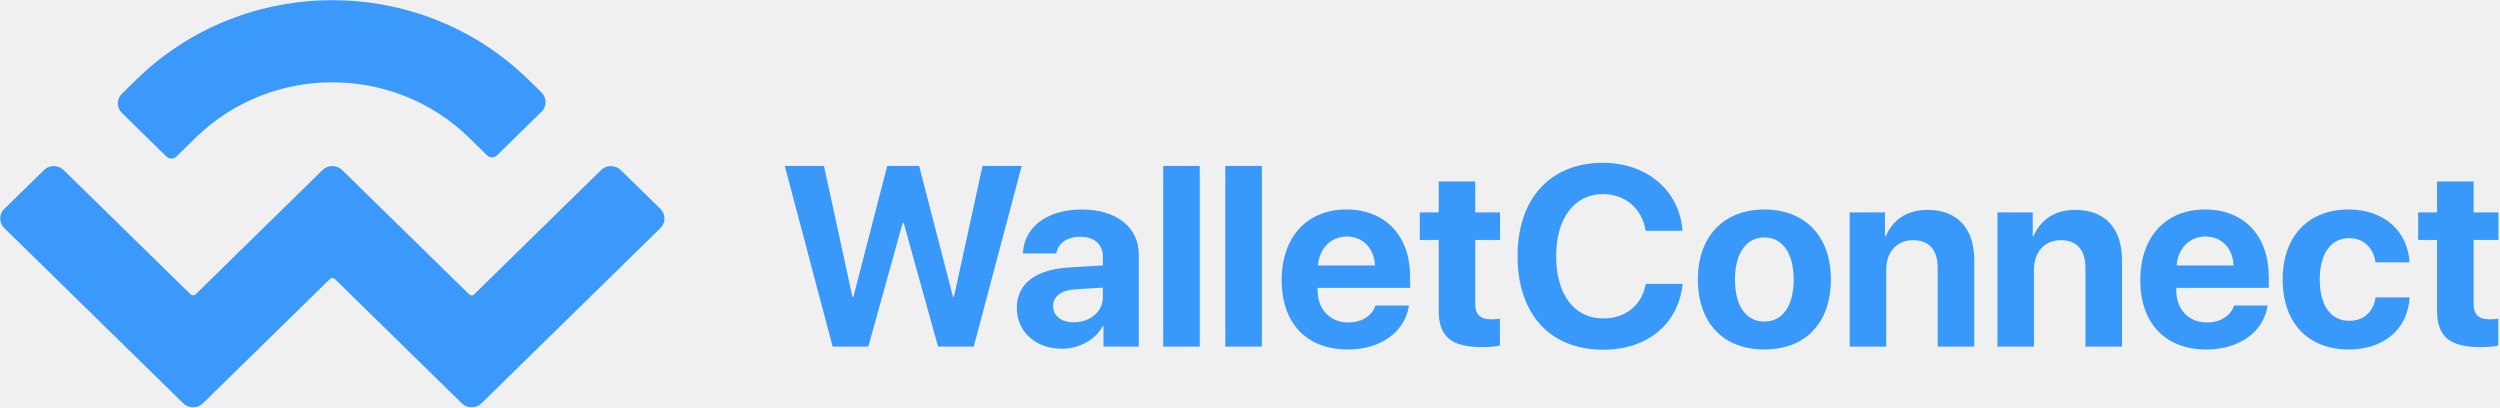
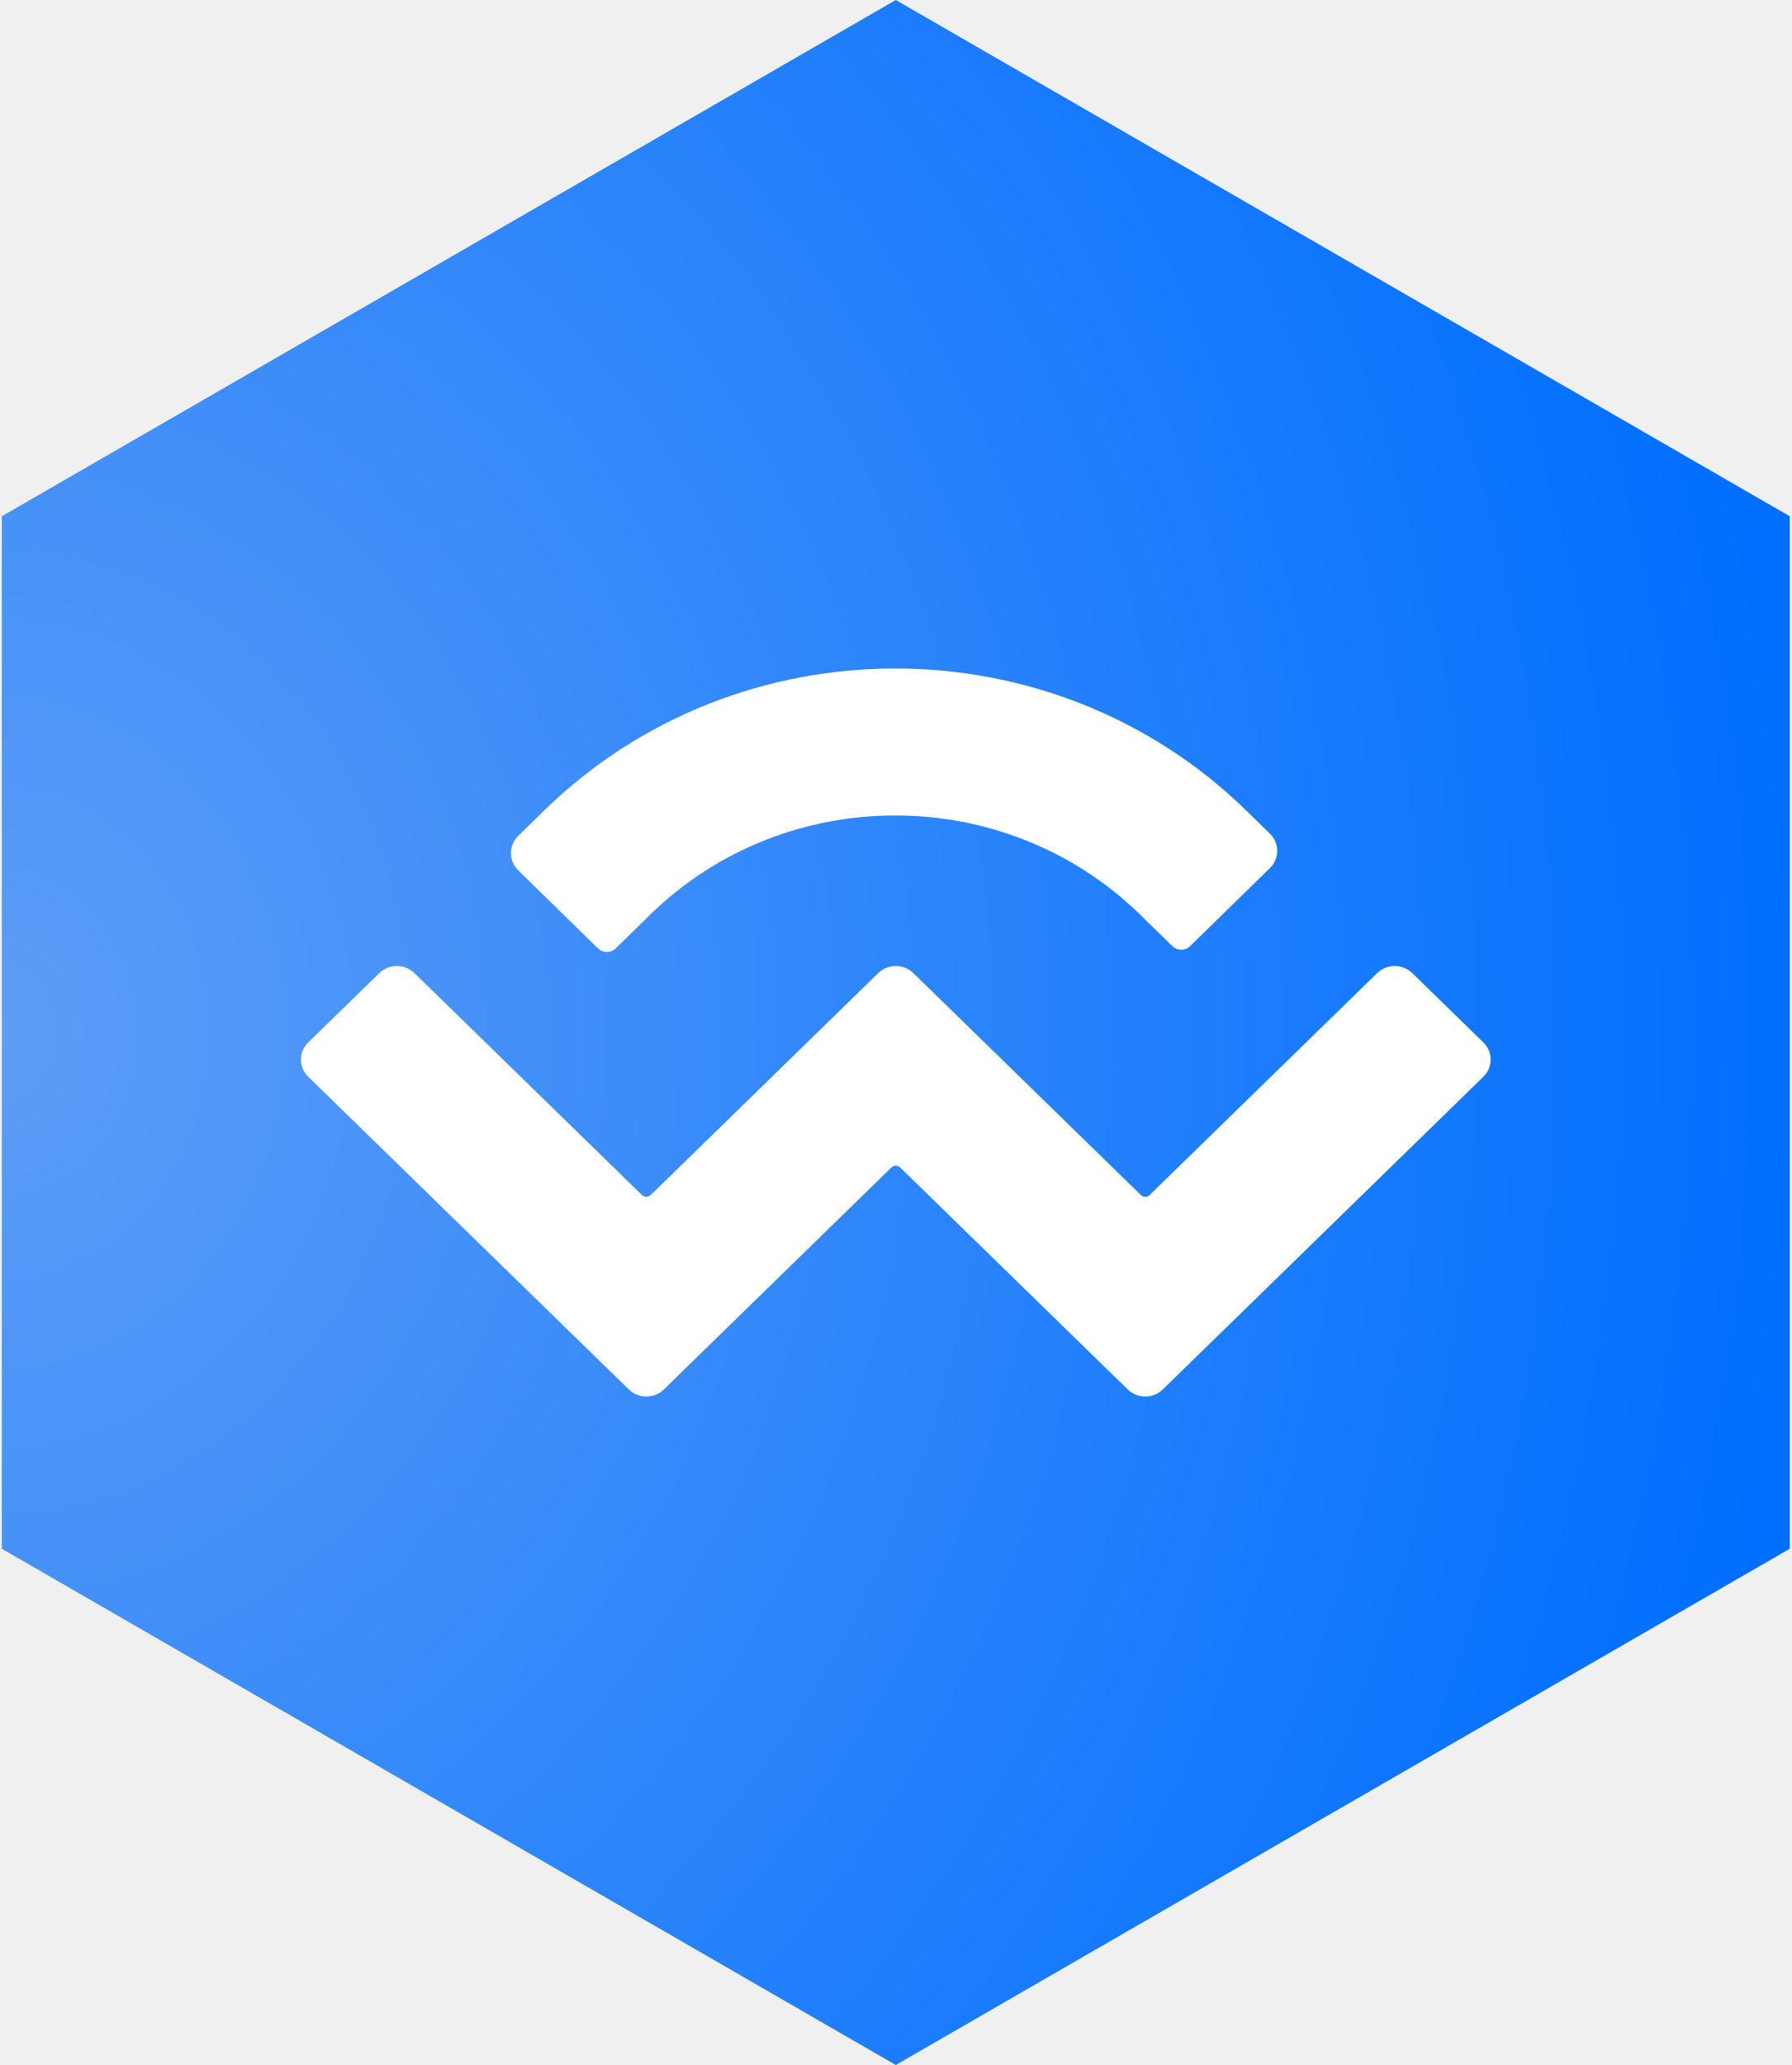
- <svg xmlns="http://www.w3.org/2000/svg" width="1459px" height="238px" viewBox="0 0 1459 238" version="1.1">
-   <defs />
+ <svg xmlns="http://www.w3.org/2000/svg" width="512px" height="590px" viewBox="0 0 512 590" version="1.1">
+   <defs>
+     <radialGradient cx="0%" cy="50%" fx="0%" fy="50%" r="100%" id="radialGradient-1">
+       <stop stop-color="#5D9DF6" offset="0%" />
+       <stop stop-color="#006FFF" offset="100%" />
+     </radialGradient>
+   </defs>
  <g id="Page-1" stroke="none" stroke-width="1" fill="none" fill-rule="evenodd">
-     <g id="walletconnect-banner-2">
-       <path d="M526.767,130.224 L506.743,202.279 L485.916,202.279 L458,96.827 L480.874,96.827 L497.462,173.194 L498.047,173.194 L517.778,96.827 L536.413,96.827 L556.144,173.194 L556.729,173.194 L573.391,96.827 L596.264,96.827 L568.275,202.279 L547.448,202.279 L527.425,130.224 L526.767,130.224 Z M626.665,188.102 C635.946,188.102 643.619,182.036 643.619,173.559 L643.619,167.859 L627.104,168.882 C619.138,169.467 614.607,173.048 614.607,178.602 C614.607,184.448 619.43,188.102 626.665,188.102 Z M619.65,203.522 C604.742,203.522 593.414,193.875 593.414,179.771 C593.414,165.521 604.376,157.263 623.888,156.094 L643.619,154.924 L643.619,149.736 C643.619,142.428 638.504,138.189 630.465,138.189 C622.5,138.189 617.457,142.136 616.434,147.909 L596.922,147.909 C597.726,132.708 610.661,122.258 631.415,122.258 C651.512,122.258 664.593,132.635 664.593,148.42 L664.593,202.279 L643.985,202.279 L643.985,190.294 L643.546,190.294 C639.162,198.625 629.442,203.522 619.65,203.522 Z M678.843,202.279 L678.843,96.827 L700.182,96.827 L700.182,202.279 L678.843,202.279 Z M715.09,202.279 L715.09,96.827 L736.429,96.827 L736.429,202.279 L715.09,202.279 Z M785.976,138.043 C776.622,138.043 769.899,145.132 769.168,154.924 L802.419,154.924 C801.98,144.913 795.476,138.043 785.976,138.043 Z M802.711,178.309 L822.296,178.309 C819.958,193.656 805.927,203.96 786.561,203.96 C762.445,203.96 747.975,188.54 747.975,163.475 C747.975,138.482 762.591,122.258 785.757,122.258 C808.557,122.258 822.954,137.678 822.954,161.501 L822.954,168.005 L768.949,168.005 L768.949,169.321 C768.949,180.502 776.037,188.175 786.926,188.175 C794.746,188.175 800.738,184.302 802.711,178.309 Z M839.616,105.889 L860.955,105.889 L860.955,123.939 L875.424,123.939 L875.424,140.016 L860.955,140.016 L860.955,177.506 C860.955,183.498 863.878,186.348 870.163,186.348 C872.063,186.348 874.036,186.202 875.351,185.983 L875.351,201.695 C873.159,202.206 869.505,202.572 865.193,202.572 C846.777,202.572 839.616,196.433 839.616,181.16 L839.616,140.016 L828.581,140.016 L828.581,123.939 L839.616,123.939 L839.616,105.889 Z M935.568,204.106 C904.875,204.106 885.655,183.571 885.655,149.517 C885.655,115.535 905.021,95 935.568,95 C960.926,95 980.219,111.077 981.9,134.682 L960.414,134.682 C958.368,121.747 948.43,113.27 935.568,113.27 C918.906,113.27 908.163,127.228 908.163,149.443 C908.163,171.952 918.76,185.837 935.641,185.837 C948.722,185.837 958.149,178.163 960.488,165.667 L981.973,165.667 C979.488,189.198 961.438,204.106 935.568,204.106 Z M1029.693,203.96 C1006.015,203.96 990.888,188.76 990.888,163.036 C990.888,137.678 1006.235,122.258 1029.693,122.258 C1053.151,122.258 1068.498,137.605 1068.498,163.036 C1068.498,188.833 1053.37,203.96 1029.693,203.96 Z M1029.693,187.663 C1040.143,187.663 1046.793,178.821 1046.793,163.109 C1046.793,147.543 1040.07,138.555 1029.693,138.555 C1019.316,138.555 1012.519,147.543 1012.519,163.109 C1012.519,178.821 1019.17,187.663 1029.693,187.663 Z M1079.459,202.279 L1079.459,123.939 L1100.067,123.939 L1100.067,137.897 L1100.506,137.897 C1104.671,128.178 1112.929,122.478 1124.987,122.478 C1142.38,122.478 1152.172,133.439 1152.172,151.782 L1152.172,202.279 L1130.833,202.279 L1130.833,156.24 C1130.833,146.009 1126.01,140.162 1116.437,140.162 C1106.864,140.162 1100.798,147.178 1100.798,157.336 L1100.798,202.279 L1079.459,202.279 Z M1165.692,202.279 L1165.692,123.939 L1186.3,123.939 L1186.3,137.897 L1186.738,137.897 C1190.904,128.178 1199.162,122.478 1211.22,122.478 C1228.612,122.478 1238.405,133.439 1238.405,151.782 L1238.405,202.279 L1217.066,202.279 L1217.066,156.24 C1217.066,146.009 1212.243,140.162 1202.67,140.162 C1193.096,140.162 1187.031,147.178 1187.031,157.336 L1187.031,202.279 L1165.692,202.279 Z M1287.075,138.043 C1277.721,138.043 1270.998,145.132 1270.267,154.924 L1303.518,154.924 C1303.079,144.913 1296.575,138.043 1287.075,138.043 Z M1303.81,178.309 L1323.395,178.309 C1321.057,193.656 1307.026,203.96 1287.66,203.96 C1263.544,203.96 1249.074,188.54 1249.074,163.475 C1249.074,138.482 1263.69,122.258 1286.856,122.258 C1309.656,122.258 1324.053,137.678 1324.053,161.501 L1324.053,168.005 L1270.048,168.005 L1270.048,169.321 C1270.048,180.502 1277.137,188.175 1288.025,188.175 C1295.845,188.175 1301.837,184.302 1303.81,178.309 Z M1406.193,153.097 L1386.389,153.097 C1385.147,144.84 1379.666,138.993 1370.896,138.993 C1360.373,138.993 1353.796,147.909 1353.796,163.036 C1353.796,178.456 1360.373,187.225 1370.969,187.225 C1379.519,187.225 1385.073,182.11 1386.389,173.559 L1406.266,173.559 C1405.17,192.048 1391.358,203.96 1370.75,203.96 C1347.146,203.96 1332.165,188.614 1332.165,163.036 C1332.165,137.897 1347.146,122.258 1370.604,122.258 C1391.797,122.258 1405.243,135.339 1406.193,153.097 Z M1422.27,105.889 L1443.609,105.889 L1443.609,123.939 L1458.079,123.939 L1458.079,140.016 L1443.609,140.016 L1443.609,177.506 C1443.609,183.498 1446.532,186.348 1452.817,186.348 C1454.717,186.348 1456.69,186.202 1458.006,185.983 L1458.006,201.695 C1455.813,202.206 1452.159,202.572 1447.848,202.572 C1429.432,202.572 1422.27,196.433 1422.27,181.16 L1422.27,140.016 L1411.236,140.016 L1411.236,123.939 L1422.27,123.939 L1422.27,105.889 Z" id="WalletConnect" fill="#3999FB" />
-       <path d="M79.499,46.539 C142.716,-15.355 245.209,-15.355 308.426,46.539 L316.034,53.988 C319.195,57.083 319.195,62.1 316.034,65.195 L290.008,90.677 C288.427,92.224 285.865,92.224 284.285,90.677 L273.815,80.426 C229.714,37.247 158.211,37.247 114.11,80.426 L102.898,91.404 C101.317,92.951 98.755,92.951 97.175,91.404 L71.149,65.922 C67.988,62.827 67.988,57.81 71.149,54.715 L79.499,46.539 Z M362.25,99.238 L385.413,121.917 C388.574,125.011 388.574,130.029 385.413,133.123 L280.969,235.385 C277.808,238.48 272.683,238.48 269.522,235.385 C269.522,235.385 269.522,235.385 269.522,235.385 L195.394,162.807 C194.603,162.033 193.322,162.033 192.532,162.807 C192.532,162.807 192.532,162.807 192.532,162.807 L118.405,235.385 C115.244,238.48 110.12,238.48 106.959,235.385 C106.959,235.385 106.959,235.385 106.959,235.385 L2.511,133.122 C-0.65,130.027 -0.65,125.01 2.511,121.915 L25.675,99.236 C28.835,96.142 33.96,96.142 37.121,99.236 L111.25,171.816 C112.041,172.589 113.322,172.589 114.112,171.816 C114.112,171.816 114.112,171.816 114.112,171.816 L188.238,99.236 C191.399,96.142 196.523,96.142 199.684,99.236 C199.684,99.236 199.684,99.236 199.684,99.236 L273.814,171.816 C274.604,172.589 275.885,172.589 276.675,171.816 L350.804,99.238 C353.964,96.143 359.089,96.143 362.25,99.238 Z" id="WalletConnect" fill="#3B99FC" fill-rule="nonzero" />
+     <g id="logo" transform="translate(-39, 0)">
+       <polygon id="Polygon" fill="url(#radialGradient-1)" points="295 0 550.477 147.5 550.477 442.5 295 590 39.523 442.5 39.523 147.5" />
+       <path d="M194.406,231.673 C249.866,177.442 339.785,177.442 395.245,231.673 L401.92,238.2 C404.693,240.912 404.693,245.308 401.92,248.019 L379.087,270.346 C377.701,271.702 375.453,271.702 374.066,270.346 L364.881,261.365 C326.191,223.532 263.461,223.532 224.77,261.365 L214.934,270.983 C213.547,272.339 211.299,272.339 209.913,270.983 L187.08,248.656 C184.307,245.945 184.307,241.549 187.08,238.837 L194.406,231.673 Z M442.604,278.029 L462.921,297.842 C465.693,300.546 465.693,304.929 462.921,307.633 L371.313,396.972 C368.541,399.676 364.046,399.676 361.273,396.972 C361.273,396.972 361.273,396.972 361.273,396.972 L296.256,333.565 C295.562,332.89 294.439,332.89 293.746,333.565 C293.746,333.565 293.746,333.565 293.746,333.565 L228.729,396.972 C225.957,399.676 221.462,399.676 218.69,396.972 C218.69,396.972 218.69,396.972 218.69,396.972 L127.079,307.632 C124.307,304.928 124.307,300.544 127.079,297.841 L147.396,278.028 C150.168,275.324 154.663,275.324 157.435,278.028 L222.454,341.436 C223.147,342.111 224.271,342.111 224.964,341.436 C224.964,341.436 224.964,341.436 224.964,341.436 L289.979,278.028 C292.751,275.324 297.246,275.324 300.019,278.028 C300.019,278.028 300.019,278.028 300.019,278.028 L365.037,341.436 C365.731,342.111 366.854,342.111 367.547,341.436 L432.565,278.029 C435.337,275.325 439.832,275.325 442.604,278.029 Z" id="WalletConnect" fill="#FFFFFF" fill-rule="nonzero" />
    </g>
  </g>
</svg>
